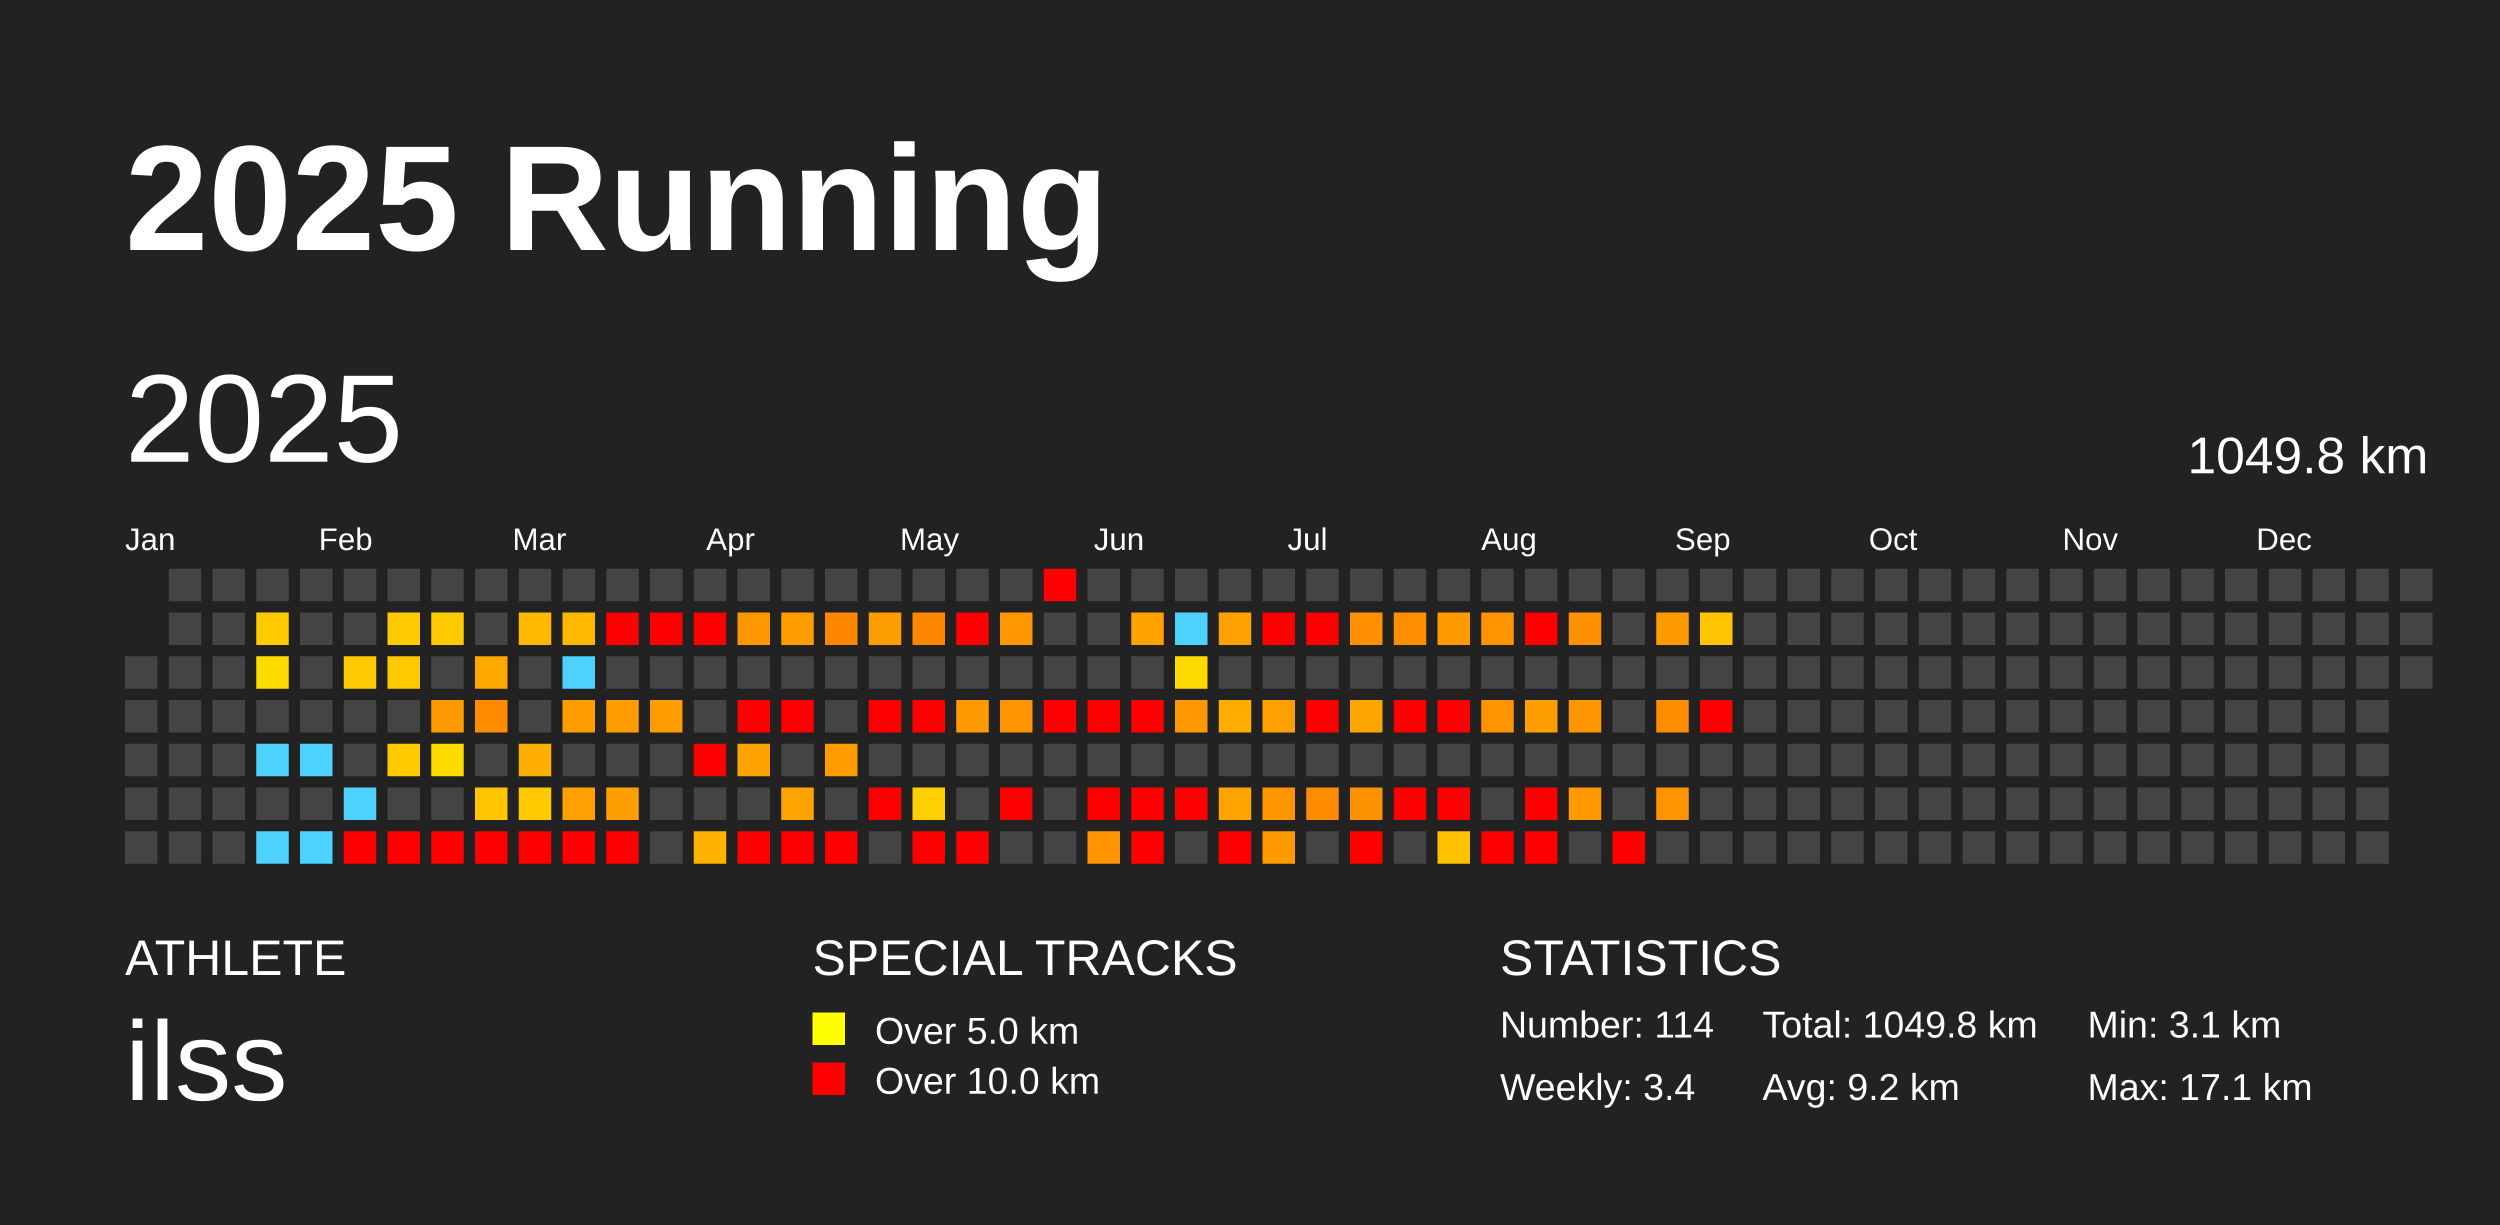
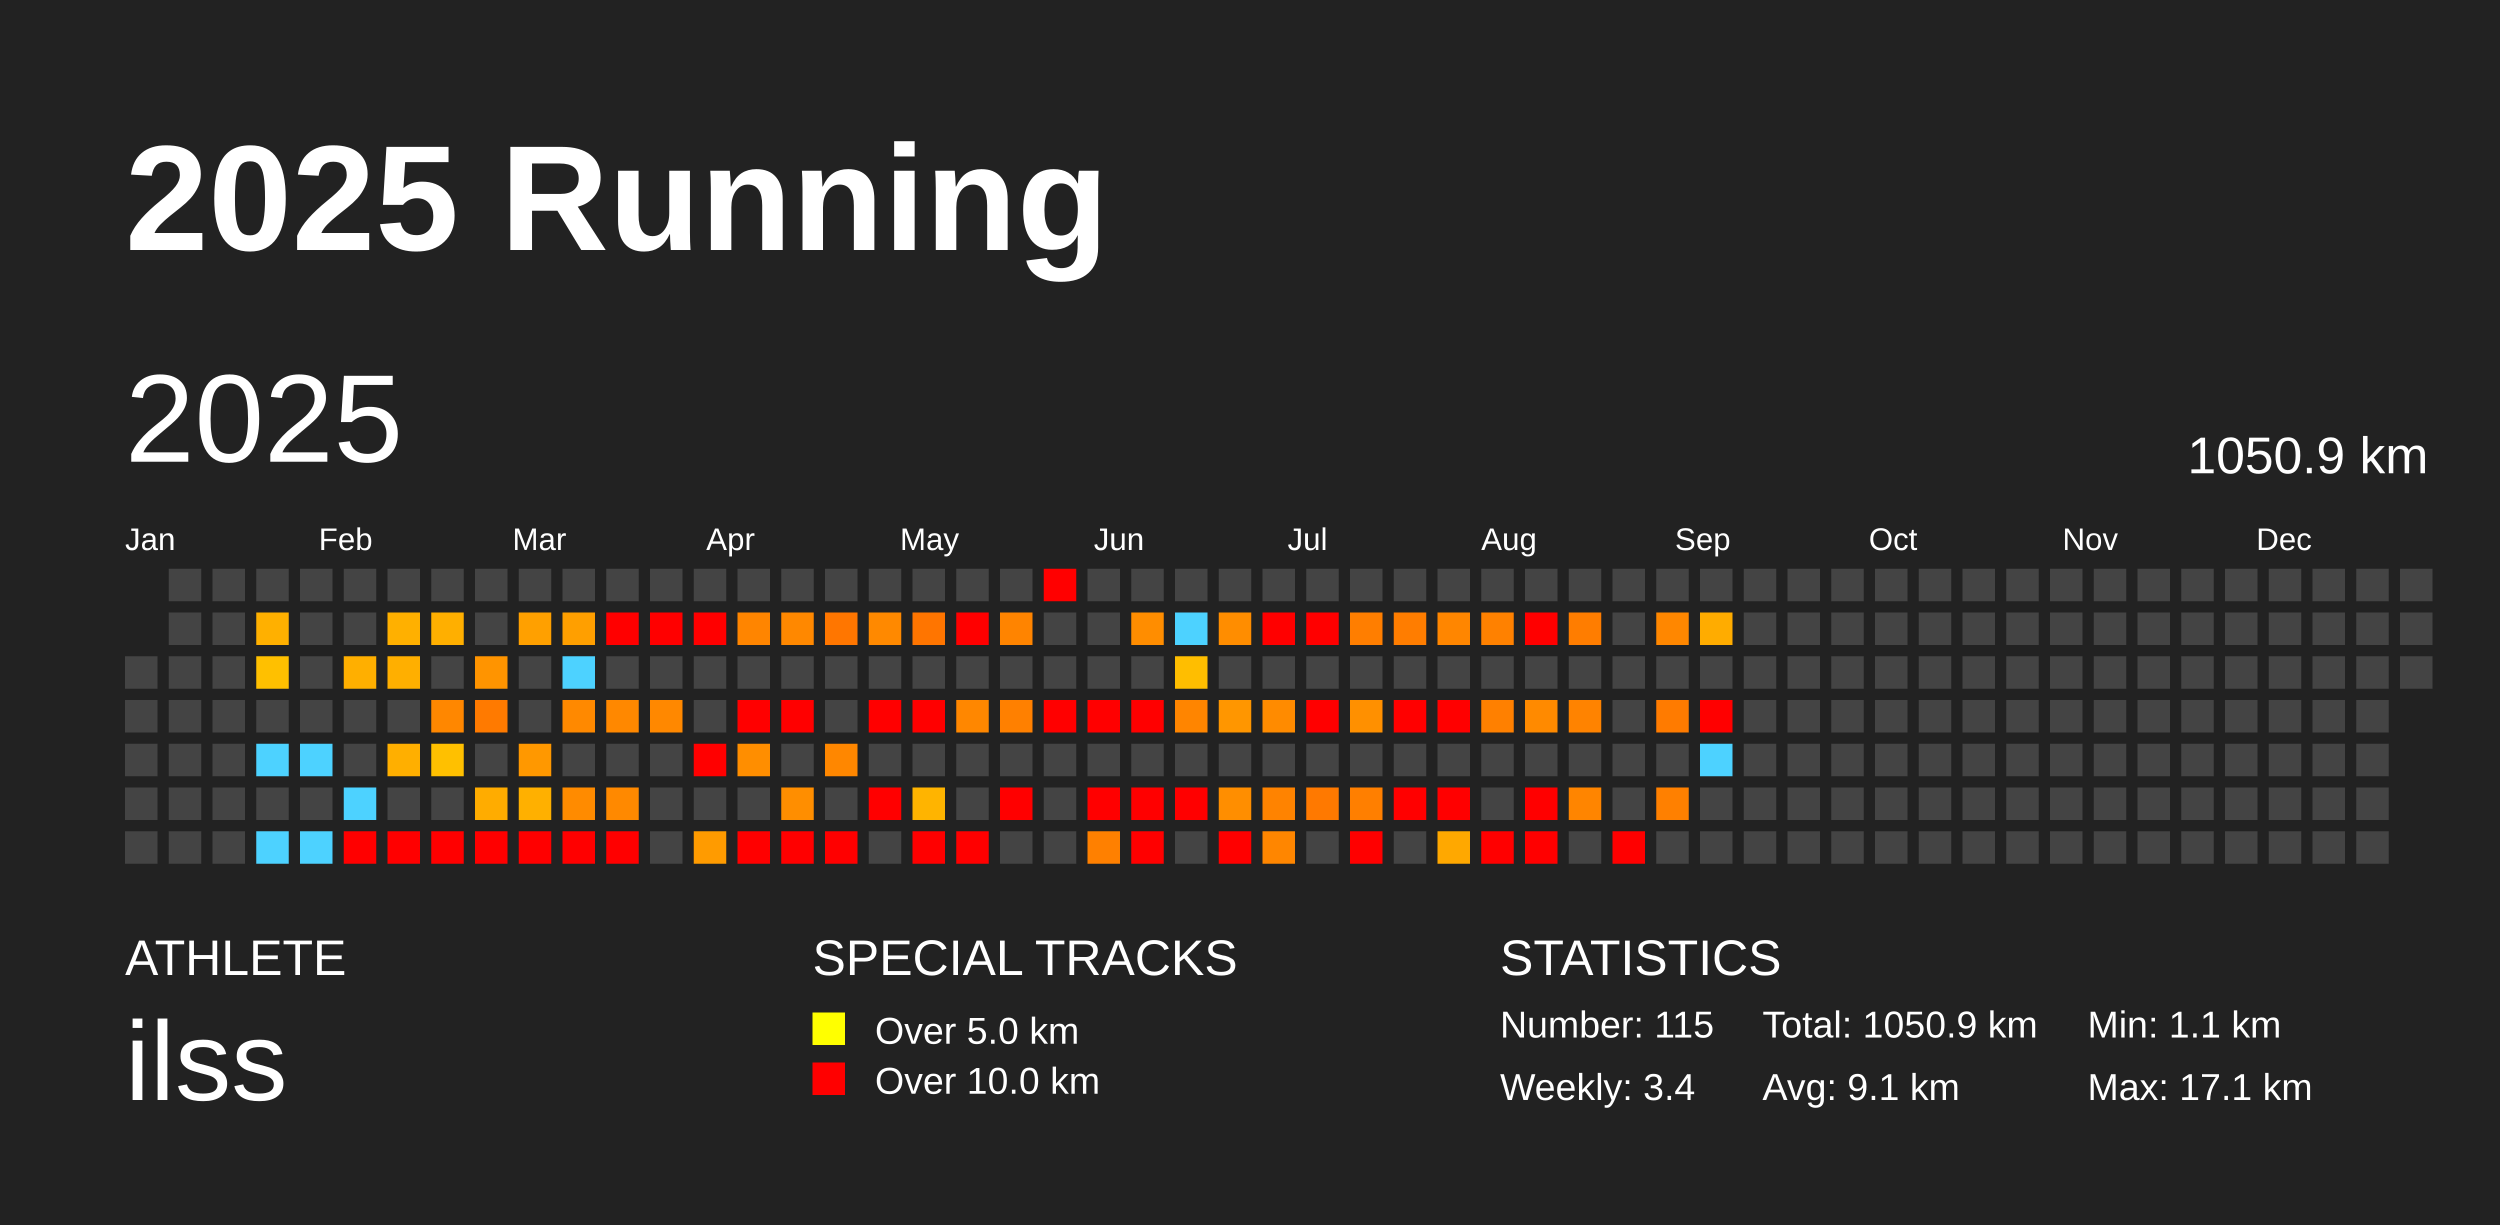
<svg xmlns="http://www.w3.org/2000/svg" baseProfile="full" height="98mm" version="1.1" viewBox="0,0,200,98" width="200mm">
  <defs />
  <rect fill="#222222" height="98" width="200" x="0" y="0" />
  <text fill="#FFFFFF" style="font-size:12px; font-family:Arial; font-weight:bold;" x="10" y="20">2025 Running</text>
  <text fill="#FFFFFF" style="font-size:4px; font-family:Arial" x="10" y="78">ATHLETE</text>
  <text fill="#FFFFFF" style="font-size:9px; font-family:Arial" x="10" y="88">ilss</text>
  <text fill="#FFFFFF" style="font-size:4px; font-family:Arial" x="65" y="78">SPECIAL TRACKS</text>
  <rect fill="yellow" height="2.6" width="2.6" x="65" y="81" />
  <text fill="#FFFFFF" style="font-size:3px; font-family:Arial" x="70" y="83.5">Over 5.0 km</text>
  <rect fill="red" height="2.6" width="2.6" x="65" y="85" />
  <text fill="#FFFFFF" style="font-size:3px; font-family:Arial" x="70" y="87.5">Over 10.0 km</text>
  <text fill="#FFFFFF" style="font-size:4px; font-family:Arial" x="120" y="78">STATISTICS</text>
-   <text fill="#FFFFFF" style="font-size:3px; font-family:Arial" x="120" y="83">Number: 114</text>
+   <text fill="#FFFFFF" style="font-size:3px; font-family:Arial" x="120" y="83">Number: 115</text>
  <text fill="#FFFFFF" style="font-size:3px; font-family:Arial" x="120" y="88">Weekly: 3.4</text>
-   <text fill="#FFFFFF" style="font-size:3px; font-family:Arial" x="141" y="83">Total: 1049.8 km</text>
-   <text fill="#FFFFFF" style="font-size:3px; font-family:Arial" x="141" y="88">Avg: 9.2 km</text>
-   <text fill="#FFFFFF" style="font-size:3px; font-family:Arial" x="167" y="83">Min: 3.1 km</text>
+   <text fill="#FFFFFF" style="font-size:3px; font-family:Arial" x="141" y="83">Total: 1050.9 km</text>
+   <text fill="#FFFFFF" style="font-size:3px; font-family:Arial" x="141" y="88">Avg: 9.1 km</text>
+   <text fill="#FFFFFF" style="font-size:3px; font-family:Arial" x="167" y="83">Min: 1.1 km</text>
  <text fill="#FFFFFF" style="font-size:3px; font-family:Arial" x="167" y="88">Max: 17.1 km</text>
  <text dominant-baseline="hanging" fill="#FFFFFF" style="font-size:10.0px; font-family:Arial;" x="10" y="30">2025</text>
-   <text dominant-baseline="hanging" fill="#FFFFFF" style="font-size:4.125px; font-family:Arial;" x="175" y="35">1049.8 km</text>
+   <text dominant-baseline="hanging" fill="#FFFFFF" style="font-size:4.125px; font-family:Arial;" x="175" y="35">1050.9 km</text>
  <text fill="#FFFFFF" style="font-size:2.5px; font-family:Arial" x="10.0" y="44">Jan</text>
  <text fill="#FFFFFF" style="font-size:2.5px; font-family:Arial" x="25.5" y="44">Feb</text>
  <text fill="#FFFFFF" style="font-size:2.5px; font-family:Arial" x="41.0" y="44">Mar</text>
  <text fill="#FFFFFF" style="font-size:2.5px; font-family:Arial" x="56.5" y="44">Apr</text>
  <text fill="#FFFFFF" style="font-size:2.5px; font-family:Arial" x="72.0" y="44">May</text>
  <text fill="#FFFFFF" style="font-size:2.5px; font-family:Arial" x="87.5" y="44">Jun</text>
  <text fill="#FFFFFF" style="font-size:2.5px; font-family:Arial" x="103.0" y="44">Jul</text>
  <text fill="#FFFFFF" style="font-size:2.5px; font-family:Arial" x="118.5" y="44">Aug</text>
  <text fill="#FFFFFF" style="font-size:2.5px; font-family:Arial" x="134.0" y="44">Sep</text>
  <text fill="#FFFFFF" style="font-size:2.5px; font-family:Arial" x="149.5" y="44">Oct</text>
  <text fill="#FFFFFF" style="font-size:2.5px; font-family:Arial" x="165.0" y="44">Nov</text>
  <text fill="#FFFFFF" style="font-size:2.5px; font-family:Arial" x="180.5" y="44">Dec</text>
  <rect fill="#444444" height="2.6" width="2.6" x="10.0" y="52.5" />
  <rect fill="#444444" height="2.6" width="2.6" x="10.0" y="56.0" />
  <rect fill="#444444" height="2.6" width="2.6" x="10.0" y="59.5" />
  <rect fill="#444444" height="2.6" width="2.6" x="10.0" y="63.0" />
  <rect fill="#444444" height="2.6" width="2.6" x="10.0" y="66.5" />
  <rect fill="#444444" height="2.6" width="2.6" x="13.5" y="45.5" />
  <rect fill="#444444" height="2.6" width="2.6" x="13.5" y="49.0" />
  <rect fill="#444444" height="2.6" width="2.6" x="13.5" y="52.5" />
  <rect fill="#444444" height="2.6" width="2.6" x="13.5" y="56.0" />
  <rect fill="#444444" height="2.6" width="2.6" x="13.5" y="59.5" />
  <rect fill="#444444" height="2.6" width="2.6" x="13.5" y="63.0" />
  <rect fill="#444444" height="2.6" width="2.6" x="13.5" y="66.5" />
  <rect fill="#444444" height="2.6" width="2.6" x="17.0" y="45.5" />
  <rect fill="#444444" height="2.6" width="2.6" x="17.0" y="49.0" />
  <rect fill="#444444" height="2.6" width="2.6" x="17.0" y="52.5" />
  <rect fill="#444444" height="2.6" width="2.6" x="17.0" y="56.0" />
  <rect fill="#444444" height="2.6" width="2.6" x="17.0" y="59.5" />
  <rect fill="#444444" height="2.6" width="2.6" x="17.0" y="63.0" />
  <rect fill="#444444" height="2.6" width="2.6" x="17.0" y="66.5" />
  <rect fill="#444444" height="2.6" width="2.6" x="20.5" y="45.5" />
-   <rect fill="#ffca00" height="2.6" width="2.6" x="20.5" y="49.0" />
-   <rect fill="#ffdc00" height="2.6" width="2.6" x="20.5" y="52.5" />
+   <rect fill="#ffb000" height="2.6" width="2.6" x="20.5" y="49.0" />
+   <rect fill="#ffc000" height="2.6" width="2.6" x="20.5" y="52.5" />
  <rect fill="#444444" height="2.6" width="2.6" x="20.5" y="56.0" />
  <rect fill="#4dd2ff" height="2.6" width="2.6" x="20.5" y="59.5" />
  <rect fill="#444444" height="2.6" width="2.6" x="20.5" y="63.0" />
  <rect fill="#4dd2ff" height="2.6" width="2.6" x="20.5" y="66.5" />
  <rect fill="#444444" height="2.6" width="2.6" x="24.0" y="45.5" />
  <rect fill="#444444" height="2.6" width="2.6" x="24.0" y="49.0" />
  <rect fill="#444444" height="2.6" width="2.6" x="24.0" y="52.5" />
  <rect fill="#444444" height="2.6" width="2.6" x="24.0" y="56.0" />
  <rect fill="#4dd2ff" height="2.6" width="2.6" x="24.0" y="59.5" />
  <rect fill="#444444" height="2.6" width="2.6" x="24.0" y="63.0" />
  <rect fill="#4dd2ff" height="2.6" width="2.6" x="24.0" y="66.5" />
  <rect fill="#444444" height="2.6" width="2.6" x="27.5" y="45.5" />
  <rect fill="#444444" height="2.6" width="2.6" x="27.5" y="49.0" />
-   <rect fill="#ffc900" height="2.6" width="2.6" x="27.5" y="52.5" />
+   <rect fill="#ffaf00" height="2.6" width="2.6" x="27.5" y="52.5" />
  <rect fill="#444444" height="2.6" width="2.6" x="27.5" y="56.0" />
  <rect fill="#444444" height="2.6" width="2.6" x="27.5" y="59.5" />
  <rect fill="#4dd2ff" height="2.6" width="2.6" x="27.5" y="63.0" />
  <rect fill="red" height="2.6" width="2.6" x="27.5" y="66.5" />
  <rect fill="#444444" height="2.6" width="2.6" x="31.0" y="45.5" />
-   <rect fill="#ffca00" height="2.6" width="2.6" x="31.0" y="49.0" />
-   <rect fill="#ffc900" height="2.6" width="2.6" x="31.0" y="52.5" />
+   <rect fill="#ffb000" height="2.6" width="2.6" x="31.0" y="49.0" />
+   <rect fill="#ffaf00" height="2.6" width="2.6" x="31.0" y="52.5" />
  <rect fill="#444444" height="2.6" width="2.6" x="31.0" y="56.0" />
-   <rect fill="#ffc900" height="2.6" width="2.6" x="31.0" y="59.5" />
+   <rect fill="#ffaf00" height="2.6" width="2.6" x="31.0" y="59.5" />
  <rect fill="#444444" height="2.6" width="2.6" x="31.0" y="63.0" />
  <rect fill="red" height="2.6" width="2.6" x="31.0" y="66.5" />
  <rect fill="#444444" height="2.6" width="2.6" x="34.5" y="45.5" />
-   <rect fill="#ffc900" height="2.6" width="2.6" x="34.5" y="49.0" />
+   <rect fill="#ffaf00" height="2.6" width="2.6" x="34.5" y="49.0" />
  <rect fill="#444444" height="2.6" width="2.6" x="34.5" y="52.5" />
-   <rect fill="#ff9b00" height="2.6" width="2.6" x="34.5" y="56.0" />
-   <rect fill="#ffdc00" height="2.6" width="2.6" x="34.5" y="59.5" />
+   <rect fill="#ff8700" height="2.6" width="2.6" x="34.5" y="56.0" />
+   <rect fill="#ffc000" height="2.6" width="2.6" x="34.5" y="59.5" />
  <rect fill="#444444" height="2.6" width="2.6" x="34.5" y="63.0" />
  <rect fill="red" height="2.6" width="2.6" x="34.5" y="66.5" />
  <rect fill="#444444" height="2.6" width="2.6" x="38.0" y="45.5" />
  <rect fill="#444444" height="2.6" width="2.6" x="38.0" y="49.0" />
-   <rect fill="#ffa900" height="2.6" width="2.6" x="38.0" y="52.5" />
-   <rect fill="#ff8c00" height="2.6" width="2.6" x="38.0" y="56.0" />
+   <rect fill="#ff9400" height="2.6" width="2.6" x="38.0" y="52.5" />
+   <rect fill="#ff7a00" height="2.6" width="2.6" x="38.0" y="56.0" />
  <rect fill="#444444" height="2.6" width="2.6" x="38.0" y="59.5" />
-   <rect fill="#ffc600" height="2.6" width="2.6" x="38.0" y="63.0" />
+   <rect fill="#ffac00" height="2.6" width="2.6" x="38.0" y="63.0" />
  <rect fill="red" height="2.6" width="2.6" x="38.0" y="66.5" />
  <rect fill="#444444" height="2.6" width="2.6" x="41.5" y="45.5" />
-   <rect fill="#ffb700" height="2.6" width="2.6" x="41.5" y="49.0" />
+   <rect fill="#ffa000" height="2.6" width="2.6" x="41.5" y="49.0" />
  <rect fill="#444444" height="2.6" width="2.6" x="41.5" y="52.5" />
  <rect fill="#444444" height="2.6" width="2.6" x="41.5" y="56.0" />
-   <rect fill="#ffaf00" height="2.6" width="2.6" x="41.5" y="59.5" />
-   <rect fill="#ffca00" height="2.6" width="2.6" x="41.5" y="63.0" />
+   <rect fill="#ff9800" height="2.6" width="2.6" x="41.5" y="59.5" />
+   <rect fill="#ffb000" height="2.6" width="2.6" x="41.5" y="63.0" />
  <rect fill="red" height="2.6" width="2.6" x="41.5" y="66.5" />
  <rect fill="#444444" height="2.6" width="2.6" x="45.0" y="45.5" />
-   <rect fill="#ffb700" height="2.6" width="2.6" x="45.0" y="49.0" />
+   <rect fill="#ff9f00" height="2.6" width="2.6" x="45.0" y="49.0" />
  <rect fill="#4dd2ff" height="2.6" width="2.6" x="45.0" y="52.5" />
-   <rect fill="#ff9d00" height="2.6" width="2.6" x="45.0" y="56.0" />
+   <rect fill="#ff8900" height="2.6" width="2.6" x="45.0" y="56.0" />
  <rect fill="#444444" height="2.6" width="2.6" x="45.0" y="59.5" />
-   <rect fill="#ff9f00" height="2.6" width="2.6" x="45.0" y="63.0" />
+   <rect fill="#ff8b00" height="2.6" width="2.6" x="45.0" y="63.0" />
  <rect fill="red" height="2.6" width="2.6" x="45.0" y="66.5" />
  <rect fill="#444444" height="2.6" width="2.6" x="48.5" y="45.5" />
  <rect fill="red" height="2.6" width="2.6" x="48.5" y="49.0" />
  <rect fill="#444444" height="2.6" width="2.6" x="48.5" y="52.5" />
-   <rect fill="#ff9c00" height="2.6" width="2.6" x="48.5" y="56.0" />
+   <rect fill="#ff8800" height="2.6" width="2.6" x="48.5" y="56.0" />
  <rect fill="#444444" height="2.6" width="2.6" x="48.5" y="59.5" />
-   <rect fill="#ff9e00" height="2.6" width="2.6" x="48.5" y="63.0" />
+   <rect fill="#ff8900" height="2.6" width="2.6" x="48.5" y="63.0" />
  <rect fill="red" height="2.6" width="2.6" x="48.5" y="66.5" />
  <rect fill="#444444" height="2.6" width="2.6" x="52.0" y="45.5" />
  <rect fill="red" height="2.6" width="2.6" x="52.0" y="49.0" />
  <rect fill="#444444" height="2.6" width="2.6" x="52.0" y="52.5" />
-   <rect fill="#ff9c00" height="2.6" width="2.6" x="52.0" y="56.0" />
+   <rect fill="#ff8800" height="2.6" width="2.6" x="52.0" y="56.0" />
  <rect fill="#444444" height="2.6" width="2.6" x="52.0" y="59.5" />
  <rect fill="#444444" height="2.6" width="2.6" x="52.0" y="63.0" />
  <rect fill="#444444" height="2.6" width="2.6" x="52.0" y="66.5" />
  <rect fill="#444444" height="2.6" width="2.6" x="55.5" y="45.5" />
  <rect fill="red" height="2.6" width="2.6" x="55.5" y="49.0" />
  <rect fill="#444444" height="2.6" width="2.6" x="55.5" y="52.5" />
  <rect fill="#444444" height="2.6" width="2.6" x="55.5" y="56.0" />
  <rect fill="red" height="2.6" width="2.6" x="55.5" y="59.5" />
  <rect fill="#444444" height="2.6" width="2.6" x="55.5" y="63.0" />
-   <rect fill="#ffb200" height="2.6" width="2.6" x="55.5" y="66.5" />
+   <rect fill="#ff9b00" height="2.6" width="2.6" x="55.5" y="66.5" />
  <rect fill="#444444" height="2.6" width="2.6" x="59.0" y="45.5" />
-   <rect fill="#ff9800" height="2.6" width="2.6" x="59.0" y="49.0" />
+   <rect fill="#ff8500" height="2.6" width="2.6" x="59.0" y="49.0" />
  <rect fill="#444444" height="2.6" width="2.6" x="59.0" y="52.5" />
  <rect fill="red" height="2.6" width="2.6" x="59.0" y="56.0" />
-   <rect fill="#ffa200" height="2.6" width="2.6" x="59.0" y="59.5" />
+   <rect fill="#ff8e00" height="2.6" width="2.6" x="59.0" y="59.5" />
  <rect fill="#444444" height="2.6" width="2.6" x="59.0" y="63.0" />
  <rect fill="red" height="2.6" width="2.6" x="59.0" y="66.5" />
  <rect fill="#444444" height="2.6" width="2.6" x="62.5" y="45.5" />
-   <rect fill="#ff9c00" height="2.6" width="2.6" x="62.5" y="49.0" />
+   <rect fill="#ff8800" height="2.6" width="2.6" x="62.5" y="49.0" />
  <rect fill="#444444" height="2.6" width="2.6" x="62.5" y="52.5" />
  <rect fill="red" height="2.6" width="2.6" x="62.5" y="56.0" />
  <rect fill="#444444" height="2.6" width="2.6" x="62.5" y="59.5" />
-   <rect fill="#ffa300" height="2.6" width="2.6" x="62.5" y="63.0" />
+   <rect fill="#ff8e00" height="2.6" width="2.6" x="62.5" y="63.0" />
  <rect fill="red" height="2.6" width="2.6" x="62.5" y="66.5" />
  <rect fill="#444444" height="2.6" width="2.6" x="66.0" y="45.5" />
-   <rect fill="#ff8700" height="2.6" width="2.6" x="66.0" y="49.0" />
+   <rect fill="#ff7600" height="2.6" width="2.6" x="66.0" y="49.0" />
  <rect fill="#444444" height="2.6" width="2.6" x="66.0" y="52.5" />
  <rect fill="#444444" height="2.6" width="2.6" x="66.0" y="56.0" />
-   <rect fill="#ff9c00" height="2.6" width="2.6" x="66.0" y="59.5" />
+   <rect fill="#ff8700" height="2.6" width="2.6" x="66.0" y="59.5" />
  <rect fill="#444444" height="2.6" width="2.6" x="66.0" y="63.0" />
  <rect fill="red" height="2.6" width="2.6" x="66.0" y="66.5" />
  <rect fill="#444444" height="2.6" width="2.6" x="69.5" y="45.5" />
-   <rect fill="#ff9e00" height="2.6" width="2.6" x="69.5" y="49.0" />
+   <rect fill="#ff8900" height="2.6" width="2.6" x="69.5" y="49.0" />
  <rect fill="#444444" height="2.6" width="2.6" x="69.5" y="52.5" />
  <rect fill="red" height="2.6" width="2.6" x="69.5" y="56.0" />
  <rect fill="#444444" height="2.6" width="2.6" x="69.5" y="59.5" />
  <rect fill="red" height="2.6" width="2.6" x="69.5" y="63.0" />
  <rect fill="#444444" height="2.6" width="2.6" x="69.5" y="66.5" />
  <rect fill="#444444" height="2.6" width="2.6" x="73.0" y="45.5" />
-   <rect fill="#ff8700" height="2.6" width="2.6" x="73.0" y="49.0" />
+   <rect fill="#ff7500" height="2.6" width="2.6" x="73.0" y="49.0" />
  <rect fill="#444444" height="2.6" width="2.6" x="73.0" y="52.5" />
  <rect fill="red" height="2.6" width="2.6" x="73.0" y="56.0" />
  <rect fill="#444444" height="2.6" width="2.6" x="73.0" y="59.5" />
-   <rect fill="#ffcf00" height="2.6" width="2.6" x="73.0" y="63.0" />
+   <rect fill="#ffb400" height="2.6" width="2.6" x="73.0" y="63.0" />
  <rect fill="red" height="2.6" width="2.6" x="73.0" y="66.5" />
  <rect fill="#444444" height="2.6" width="2.6" x="76.5" y="45.5" />
  <rect fill="red" height="2.6" width="2.6" x="76.5" y="49.0" />
  <rect fill="#444444" height="2.6" width="2.6" x="76.5" y="52.5" />
-   <rect fill="#ff9b00" height="2.6" width="2.6" x="76.5" y="56.0" />
+   <rect fill="#ff8700" height="2.6" width="2.6" x="76.5" y="56.0" />
  <rect fill="#444444" height="2.6" width="2.6" x="76.5" y="59.5" />
  <rect fill="#444444" height="2.6" width="2.6" x="76.5" y="63.0" />
  <rect fill="red" height="2.6" width="2.6" x="76.5" y="66.5" />
  <rect fill="#444444" height="2.6" width="2.6" x="80.0" y="45.5" />
-   <rect fill="#ff9800" height="2.6" width="2.6" x="80.0" y="49.0" />
+   <rect fill="#ff8400" height="2.6" width="2.6" x="80.0" y="49.0" />
  <rect fill="#444444" height="2.6" width="2.6" x="80.0" y="52.5" />
-   <rect fill="#ff9300" height="2.6" width="2.6" x="80.0" y="56.0" />
+   <rect fill="#ff8000" height="2.6" width="2.6" x="80.0" y="56.0" />
  <rect fill="#444444" height="2.6" width="2.6" x="80.0" y="59.5" />
  <rect fill="red" height="2.6" width="2.6" x="80.0" y="63.0" />
  <rect fill="#444444" height="2.6" width="2.6" x="80.0" y="66.5" />
  <rect fill="red" height="2.6" width="2.6" x="83.5" y="45.5" />
  <rect fill="#444444" height="2.6" width="2.6" x="83.5" y="49.0" />
  <rect fill="#444444" height="2.6" width="2.6" x="83.5" y="52.5" />
  <rect fill="red" height="2.6" width="2.6" x="83.5" y="56.0" />
  <rect fill="#444444" height="2.6" width="2.6" x="83.5" y="59.5" />
  <rect fill="#444444" height="2.6" width="2.6" x="83.5" y="63.0" />
  <rect fill="#444444" height="2.6" width="2.6" x="83.5" y="66.5" />
  <rect fill="#444444" height="2.6" width="2.6" x="87.0" y="45.5" />
  <rect fill="#444444" height="2.6" width="2.6" x="87.0" y="49.0" />
  <rect fill="#444444" height="2.6" width="2.6" x="87.0" y="52.5" />
  <rect fill="red" height="2.6" width="2.6" x="87.0" y="56.0" />
  <rect fill="#444444" height="2.6" width="2.6" x="87.0" y="59.5" />
  <rect fill="red" height="2.6" width="2.6" x="87.0" y="63.0" />
-   <rect fill="#ff9300" height="2.6" width="2.6" x="87.0" y="66.5" />
+   <rect fill="#ff8000" height="2.6" width="2.6" x="87.0" y="66.5" />
  <rect fill="#444444" height="2.6" width="2.6" x="90.5" y="45.5" />
-   <rect fill="#ffa200" height="2.6" width="2.6" x="90.5" y="49.0" />
+   <rect fill="#ff8d00" height="2.6" width="2.6" x="90.5" y="49.0" />
  <rect fill="#444444" height="2.6" width="2.6" x="90.5" y="52.5" />
  <rect fill="red" height="2.6" width="2.6" x="90.5" y="56.0" />
  <rect fill="#444444" height="2.6" width="2.6" x="90.5" y="59.5" />
  <rect fill="red" height="2.6" width="2.6" x="90.5" y="63.0" />
  <rect fill="red" height="2.6" width="2.6" x="90.5" y="66.5" />
  <rect fill="#444444" height="2.6" width="2.6" x="94.0" y="45.5" />
  <rect fill="#4dd2ff" height="2.6" width="2.6" x="94.0" y="49.0" />
-   <rect fill="#ffda00" height="2.6" width="2.6" x="94.0" y="52.5" />
-   <rect fill="#ff9800" height="2.6" width="2.6" x="94.0" y="56.0" />
+   <rect fill="#ffbe00" height="2.6" width="2.6" x="94.0" y="52.5" />
+   <rect fill="#ff8500" height="2.6" width="2.6" x="94.0" y="56.0" />
  <rect fill="#444444" height="2.6" width="2.6" x="94.0" y="59.5" />
  <rect fill="red" height="2.6" width="2.6" x="94.0" y="63.0" />
  <rect fill="#444444" height="2.6" width="2.6" x="94.0" y="66.5" />
  <rect fill="#444444" height="2.6" width="2.6" x="97.5" y="45.5" />
-   <rect fill="#ffa100" height="2.6" width="2.6" x="97.5" y="49.0" />
+   <rect fill="#ff8d00" height="2.6" width="2.6" x="97.5" y="49.0" />
  <rect fill="#444444" height="2.6" width="2.6" x="97.5" y="52.5" />
-   <rect fill="#ffac00" height="2.6" width="2.6" x="97.5" y="56.0" />
+   <rect fill="#ff9600" height="2.6" width="2.6" x="97.5" y="56.0" />
  <rect fill="#444444" height="2.6" width="2.6" x="97.5" y="59.5" />
-   <rect fill="#ffa300" height="2.6" width="2.6" x="97.5" y="63.0" />
+   <rect fill="#ff8e00" height="2.6" width="2.6" x="97.5" y="63.0" />
  <rect fill="red" height="2.6" width="2.6" x="97.5" y="66.5" />
  <rect fill="#444444" height="2.6" width="2.6" x="101.0" y="45.5" />
  <rect fill="red" height="2.6" width="2.6" x="101.0" y="49.0" />
  <rect fill="#444444" height="2.6" width="2.6" x="101.0" y="52.5" />
-   <rect fill="#ffa000" height="2.6" width="2.6" x="101.0" y="56.0" />
+   <rect fill="#ff8b00" height="2.6" width="2.6" x="101.0" y="56.0" />
  <rect fill="#444444" height="2.6" width="2.6" x="101.0" y="59.5" />
-   <rect fill="#ff9600" height="2.6" width="2.6" x="101.0" y="63.0" />
-   <rect fill="#ff9a00" height="2.6" width="2.6" x="101.0" y="66.5" />
+   <rect fill="#ff8300" height="2.6" width="2.6" x="101.0" y="63.0" />
+   <rect fill="#ff8600" height="2.6" width="2.6" x="101.0" y="66.5" />
  <rect fill="#444444" height="2.6" width="2.6" x="104.5" y="45.5" />
  <rect fill="red" height="2.6" width="2.6" x="104.5" y="49.0" />
  <rect fill="#444444" height="2.6" width="2.6" x="104.5" y="52.5" />
  <rect fill="red" height="2.6" width="2.6" x="104.5" y="56.0" />
  <rect fill="#444444" height="2.6" width="2.6" x="104.5" y="59.5" />
-   <rect fill="#ff8b00" height="2.6" width="2.6" x="104.5" y="63.0" />
+   <rect fill="#ff7900" height="2.6" width="2.6" x="104.5" y="63.0" />
  <rect fill="#444444" height="2.6" width="2.6" x="104.5" y="66.5" />
  <rect fill="#444444" height="2.6" width="2.6" x="108.0" y="45.5" />
-   <rect fill="#ff9100" height="2.6" width="2.6" x="108.0" y="49.0" />
+   <rect fill="#ff7e00" height="2.6" width="2.6" x="108.0" y="49.0" />
  <rect fill="#444444" height="2.6" width="2.6" x="108.0" y="52.5" />
-   <rect fill="#ffa500" height="2.6" width="2.6" x="108.0" y="56.0" />
+   <rect fill="#ff9000" height="2.6" width="2.6" x="108.0" y="56.0" />
  <rect fill="#444444" height="2.6" width="2.6" x="108.0" y="59.5" />
-   <rect fill="#ff9200" height="2.6" width="2.6" x="108.0" y="63.0" />
+   <rect fill="#ff7f00" height="2.6" width="2.6" x="108.0" y="63.0" />
  <rect fill="red" height="2.6" width="2.6" x="108.0" y="66.5" />
  <rect fill="#444444" height="2.6" width="2.6" x="111.5" y="45.5" />
-   <rect fill="#ff8f00" height="2.6" width="2.6" x="111.5" y="49.0" />
+   <rect fill="#ff7d00" height="2.6" width="2.6" x="111.5" y="49.0" />
  <rect fill="#444444" height="2.6" width="2.6" x="111.5" y="52.5" />
  <rect fill="red" height="2.6" width="2.6" x="111.5" y="56.0" />
  <rect fill="#444444" height="2.6" width="2.6" x="111.5" y="59.5" />
  <rect fill="red" height="2.6" width="2.6" x="111.5" y="63.0" />
  <rect fill="#444444" height="2.6" width="2.6" x="111.5" y="66.5" />
  <rect fill="#444444" height="2.6" width="2.6" x="115.0" y="45.5" />
-   <rect fill="#ff9a00" height="2.6" width="2.6" x="115.0" y="49.0" />
+   <rect fill="#ff8600" height="2.6" width="2.6" x="115.0" y="49.0" />
  <rect fill="#444444" height="2.6" width="2.6" x="115.0" y="52.5" />
  <rect fill="red" height="2.6" width="2.6" x="115.0" y="56.0" />
  <rect fill="#444444" height="2.6" width="2.6" x="115.0" y="59.5" />
  <rect fill="red" height="2.6" width="2.6" x="115.0" y="63.0" />
-   <rect fill="#ffc100" height="2.6" width="2.6" x="115.0" y="66.5" />
+   <rect fill="#ffa800" height="2.6" width="2.6" x="115.0" y="66.5" />
  <rect fill="#444444" height="2.6" width="2.6" x="118.5" y="45.5" />
-   <rect fill="#ff9400" height="2.6" width="2.6" x="118.5" y="49.0" />
+   <rect fill="#ff8100" height="2.6" width="2.6" x="118.5" y="49.0" />
  <rect fill="#444444" height="2.6" width="2.6" x="118.5" y="52.5" />
-   <rect fill="#ff9300" height="2.6" width="2.6" x="118.5" y="56.0" />
+   <rect fill="#ff8000" height="2.6" width="2.6" x="118.5" y="56.0" />
  <rect fill="#444444" height="2.6" width="2.6" x="118.5" y="59.5" />
  <rect fill="#444444" height="2.6" width="2.6" x="118.5" y="63.0" />
  <rect fill="red" height="2.6" width="2.6" x="118.5" y="66.5" />
  <rect fill="#444444" height="2.6" width="2.6" x="122.0" y="45.5" />
  <rect fill="red" height="2.6" width="2.6" x="122.0" y="49.0" />
  <rect fill="#444444" height="2.6" width="2.6" x="122.0" y="52.5" />
-   <rect fill="#ff9e00" height="2.6" width="2.6" x="122.0" y="56.0" />
+   <rect fill="#ff8a00" height="2.6" width="2.6" x="122.0" y="56.0" />
  <rect fill="#444444" height="2.6" width="2.6" x="122.0" y="59.5" />
  <rect fill="red" height="2.6" width="2.6" x="122.0" y="63.0" />
  <rect fill="red" height="2.6" width="2.6" x="122.0" y="66.5" />
  <rect fill="#444444" height="2.6" width="2.6" x="125.5" y="45.5" />
-   <rect fill="#ff9000" height="2.6" width="2.6" x="125.5" y="49.0" />
+   <rect fill="#ff7d00" height="2.6" width="2.6" x="125.5" y="49.0" />
  <rect fill="#444444" height="2.6" width="2.6" x="125.5" y="52.5" />
-   <rect fill="#ff9600" height="2.6" width="2.6" x="125.5" y="56.0" />
+   <rect fill="#ff8300" height="2.6" width="2.6" x="125.5" y="56.0" />
  <rect fill="#444444" height="2.6" width="2.6" x="125.5" y="59.5" />
-   <rect fill="#ff9900" height="2.6" width="2.6" x="125.5" y="63.0" />
+   <rect fill="#ff8500" height="2.6" width="2.6" x="125.5" y="63.0" />
  <rect fill="#444444" height="2.6" width="2.6" x="125.5" y="66.5" />
  <rect fill="#444444" height="2.6" width="2.6" x="129.0" y="45.5" />
  <rect fill="#444444" height="2.6" width="2.6" x="129.0" y="49.0" />
  <rect fill="#444444" height="2.6" width="2.6" x="129.0" y="52.5" />
  <rect fill="#444444" height="2.6" width="2.6" x="129.0" y="56.0" />
  <rect fill="#444444" height="2.6" width="2.6" x="129.0" y="59.5" />
  <rect fill="#444444" height="2.6" width="2.6" x="129.0" y="63.0" />
  <rect fill="red" height="2.6" width="2.6" x="129.0" y="66.5" />
  <rect fill="#444444" height="2.6" width="2.6" x="132.5" y="45.5" />
-   <rect fill="#ff9b00" height="2.6" width="2.6" x="132.5" y="49.0" />
+   <rect fill="#ff8700" height="2.6" width="2.6" x="132.5" y="49.0" />
  <rect fill="#444444" height="2.6" width="2.6" x="132.5" y="52.5" />
-   <rect fill="#ff8d00" height="2.6" width="2.6" x="132.5" y="56.0" />
+   <rect fill="#ff7b00" height="2.6" width="2.6" x="132.5" y="56.0" />
  <rect fill="#444444" height="2.6" width="2.6" x="132.5" y="59.5" />
-   <rect fill="#ff9300" height="2.6" width="2.6" x="132.5" y="63.0" />
+   <rect fill="#ff8000" height="2.6" width="2.6" x="132.5" y="63.0" />
  <rect fill="#444444" height="2.6" width="2.6" x="132.5" y="66.5" />
  <rect fill="#444444" height="2.6" width="2.6" x="136.0" y="45.5" />
-   <rect fill="#ffc500" height="2.6" width="2.6" x="136.0" y="49.0" />
+   <rect fill="#ffac00" height="2.6" width="2.6" x="136.0" y="49.0" />
  <rect fill="#444444" height="2.6" width="2.6" x="136.0" y="52.5" />
  <rect fill="red" height="2.6" width="2.6" x="136.0" y="56.0" />
-   <rect fill="#444444" height="2.6" width="2.6" x="136.0" y="59.5" />
+   <rect fill="#4dd2ff" height="2.6" width="2.6" x="136.0" y="59.5" />
  <rect fill="#444444" height="2.6" width="2.6" x="136.0" y="63.0" />
  <rect fill="#444444" height="2.6" width="2.6" x="136.0" y="66.5" />
  <rect fill="#444444" height="2.6" width="2.6" x="139.5" y="45.5" />
  <rect fill="#444444" height="2.6" width="2.6" x="139.5" y="49.0" />
  <rect fill="#444444" height="2.6" width="2.6" x="139.5" y="52.5" />
  <rect fill="#444444" height="2.6" width="2.6" x="139.5" y="56.0" />
  <rect fill="#444444" height="2.6" width="2.6" x="139.5" y="59.5" />
  <rect fill="#444444" height="2.6" width="2.6" x="139.5" y="63.0" />
  <rect fill="#444444" height="2.6" width="2.6" x="139.5" y="66.5" />
  <rect fill="#444444" height="2.6" width="2.6" x="143.0" y="45.5" />
  <rect fill="#444444" height="2.6" width="2.6" x="143.0" y="49.0" />
  <rect fill="#444444" height="2.6" width="2.6" x="143.0" y="52.5" />
  <rect fill="#444444" height="2.6" width="2.6" x="143.0" y="56.0" />
  <rect fill="#444444" height="2.6" width="2.6" x="143.0" y="59.5" />
  <rect fill="#444444" height="2.6" width="2.6" x="143.0" y="63.0" />
  <rect fill="#444444" height="2.6" width="2.6" x="143.0" y="66.5" />
  <rect fill="#444444" height="2.6" width="2.6" x="146.5" y="45.5" />
  <rect fill="#444444" height="2.6" width="2.6" x="146.5" y="49.0" />
  <rect fill="#444444" height="2.6" width="2.6" x="146.5" y="52.5" />
  <rect fill="#444444" height="2.6" width="2.6" x="146.5" y="56.0" />
  <rect fill="#444444" height="2.6" width="2.6" x="146.5" y="59.5" />
  <rect fill="#444444" height="2.6" width="2.6" x="146.5" y="63.0" />
  <rect fill="#444444" height="2.6" width="2.6" x="146.5" y="66.5" />
  <rect fill="#444444" height="2.6" width="2.6" x="150.0" y="45.5" />
  <rect fill="#444444" height="2.6" width="2.6" x="150.0" y="49.0" />
  <rect fill="#444444" height="2.6" width="2.6" x="150.0" y="52.5" />
  <rect fill="#444444" height="2.6" width="2.6" x="150.0" y="56.0" />
  <rect fill="#444444" height="2.6" width="2.6" x="150.0" y="59.5" />
  <rect fill="#444444" height="2.6" width="2.6" x="150.0" y="63.0" />
  <rect fill="#444444" height="2.6" width="2.6" x="150.0" y="66.5" />
  <rect fill="#444444" height="2.6" width="2.6" x="153.5" y="45.5" />
  <rect fill="#444444" height="2.6" width="2.6" x="153.5" y="49.0" />
  <rect fill="#444444" height="2.6" width="2.6" x="153.5" y="52.5" />
  <rect fill="#444444" height="2.6" width="2.6" x="153.5" y="56.0" />
  <rect fill="#444444" height="2.6" width="2.6" x="153.5" y="59.5" />
  <rect fill="#444444" height="2.6" width="2.6" x="153.5" y="63.0" />
  <rect fill="#444444" height="2.6" width="2.6" x="153.5" y="66.5" />
  <rect fill="#444444" height="2.6" width="2.6" x="157.0" y="45.5" />
  <rect fill="#444444" height="2.6" width="2.6" x="157.0" y="49.0" />
  <rect fill="#444444" height="2.6" width="2.6" x="157.0" y="52.5" />
  <rect fill="#444444" height="2.6" width="2.6" x="157.0" y="56.0" />
  <rect fill="#444444" height="2.6" width="2.6" x="157.0" y="59.5" />
  <rect fill="#444444" height="2.6" width="2.6" x="157.0" y="63.0" />
  <rect fill="#444444" height="2.6" width="2.6" x="157.0" y="66.5" />
  <rect fill="#444444" height="2.6" width="2.6" x="160.5" y="45.5" />
  <rect fill="#444444" height="2.6" width="2.6" x="160.5" y="49.0" />
  <rect fill="#444444" height="2.6" width="2.6" x="160.5" y="52.5" />
  <rect fill="#444444" height="2.6" width="2.6" x="160.5" y="56.0" />
  <rect fill="#444444" height="2.6" width="2.6" x="160.5" y="59.5" />
  <rect fill="#444444" height="2.6" width="2.6" x="160.5" y="63.0" />
  <rect fill="#444444" height="2.6" width="2.6" x="160.5" y="66.5" />
  <rect fill="#444444" height="2.6" width="2.6" x="164.0" y="45.5" />
  <rect fill="#444444" height="2.6" width="2.6" x="164.0" y="49.0" />
  <rect fill="#444444" height="2.6" width="2.6" x="164.0" y="52.5" />
  <rect fill="#444444" height="2.6" width="2.6" x="164.0" y="56.0" />
  <rect fill="#444444" height="2.6" width="2.6" x="164.0" y="59.5" />
  <rect fill="#444444" height="2.6" width="2.6" x="164.0" y="63.0" />
  <rect fill="#444444" height="2.6" width="2.6" x="164.0" y="66.5" />
  <rect fill="#444444" height="2.6" width="2.6" x="167.5" y="45.5" />
  <rect fill="#444444" height="2.6" width="2.6" x="167.5" y="49.0" />
  <rect fill="#444444" height="2.6" width="2.6" x="167.5" y="52.5" />
  <rect fill="#444444" height="2.6" width="2.6" x="167.5" y="56.0" />
  <rect fill="#444444" height="2.6" width="2.6" x="167.5" y="59.5" />
  <rect fill="#444444" height="2.6" width="2.6" x="167.5" y="63.0" />
  <rect fill="#444444" height="2.6" width="2.6" x="167.5" y="66.5" />
  <rect fill="#444444" height="2.6" width="2.6" x="171.0" y="45.5" />
  <rect fill="#444444" height="2.6" width="2.6" x="171.0" y="49.0" />
  <rect fill="#444444" height="2.6" width="2.6" x="171.0" y="52.5" />
  <rect fill="#444444" height="2.6" width="2.6" x="171.0" y="56.0" />
  <rect fill="#444444" height="2.6" width="2.6" x="171.0" y="59.5" />
  <rect fill="#444444" height="2.6" width="2.6" x="171.0" y="63.0" />
  <rect fill="#444444" height="2.6" width="2.6" x="171.0" y="66.5" />
  <rect fill="#444444" height="2.6" width="2.6" x="174.5" y="45.5" />
  <rect fill="#444444" height="2.6" width="2.6" x="174.5" y="49.0" />
  <rect fill="#444444" height="2.6" width="2.6" x="174.5" y="52.5" />
  <rect fill="#444444" height="2.6" width="2.6" x="174.5" y="56.0" />
  <rect fill="#444444" height="2.6" width="2.6" x="174.5" y="59.5" />
  <rect fill="#444444" height="2.6" width="2.6" x="174.5" y="63.0" />
  <rect fill="#444444" height="2.6" width="2.6" x="174.5" y="66.5" />
  <rect fill="#444444" height="2.6" width="2.6" x="178.0" y="45.5" />
  <rect fill="#444444" height="2.6" width="2.6" x="178.0" y="49.0" />
  <rect fill="#444444" height="2.6" width="2.6" x="178.0" y="52.5" />
  <rect fill="#444444" height="2.6" width="2.6" x="178.0" y="56.0" />
  <rect fill="#444444" height="2.6" width="2.6" x="178.0" y="59.5" />
  <rect fill="#444444" height="2.6" width="2.6" x="178.0" y="63.0" />
  <rect fill="#444444" height="2.6" width="2.6" x="178.0" y="66.5" />
  <rect fill="#444444" height="2.6" width="2.6" x="181.5" y="45.5" />
  <rect fill="#444444" height="2.6" width="2.6" x="181.5" y="49.0" />
  <rect fill="#444444" height="2.6" width="2.6" x="181.5" y="52.5" />
  <rect fill="#444444" height="2.6" width="2.6" x="181.5" y="56.0" />
  <rect fill="#444444" height="2.6" width="2.6" x="181.5" y="59.5" />
  <rect fill="#444444" height="2.6" width="2.6" x="181.5" y="63.0" />
  <rect fill="#444444" height="2.6" width="2.6" x="181.5" y="66.5" />
  <rect fill="#444444" height="2.6" width="2.6" x="185.0" y="45.5" />
  <rect fill="#444444" height="2.6" width="2.6" x="185.0" y="49.0" />
  <rect fill="#444444" height="2.6" width="2.6" x="185.0" y="52.5" />
  <rect fill="#444444" height="2.6" width="2.6" x="185.0" y="56.0" />
  <rect fill="#444444" height="2.6" width="2.6" x="185.0" y="59.5" />
  <rect fill="#444444" height="2.6" width="2.6" x="185.0" y="63.0" />
  <rect fill="#444444" height="2.6" width="2.6" x="185.0" y="66.5" />
  <rect fill="#444444" height="2.6" width="2.6" x="188.5" y="45.5" />
  <rect fill="#444444" height="2.6" width="2.6" x="188.5" y="49.0" />
  <rect fill="#444444" height="2.6" width="2.6" x="188.5" y="52.5" />
  <rect fill="#444444" height="2.6" width="2.6" x="188.5" y="56.0" />
  <rect fill="#444444" height="2.6" width="2.6" x="188.5" y="59.5" />
  <rect fill="#444444" height="2.6" width="2.6" x="188.5" y="63.0" />
  <rect fill="#444444" height="2.6" width="2.6" x="188.5" y="66.5" />
  <rect fill="#444444" height="2.6" width="2.6" x="192.0" y="45.5" />
  <rect fill="#444444" height="2.6" width="2.6" x="192.0" y="49.0" />
  <rect fill="#444444" height="2.6" width="2.6" x="192.0" y="52.5" />
</svg>
